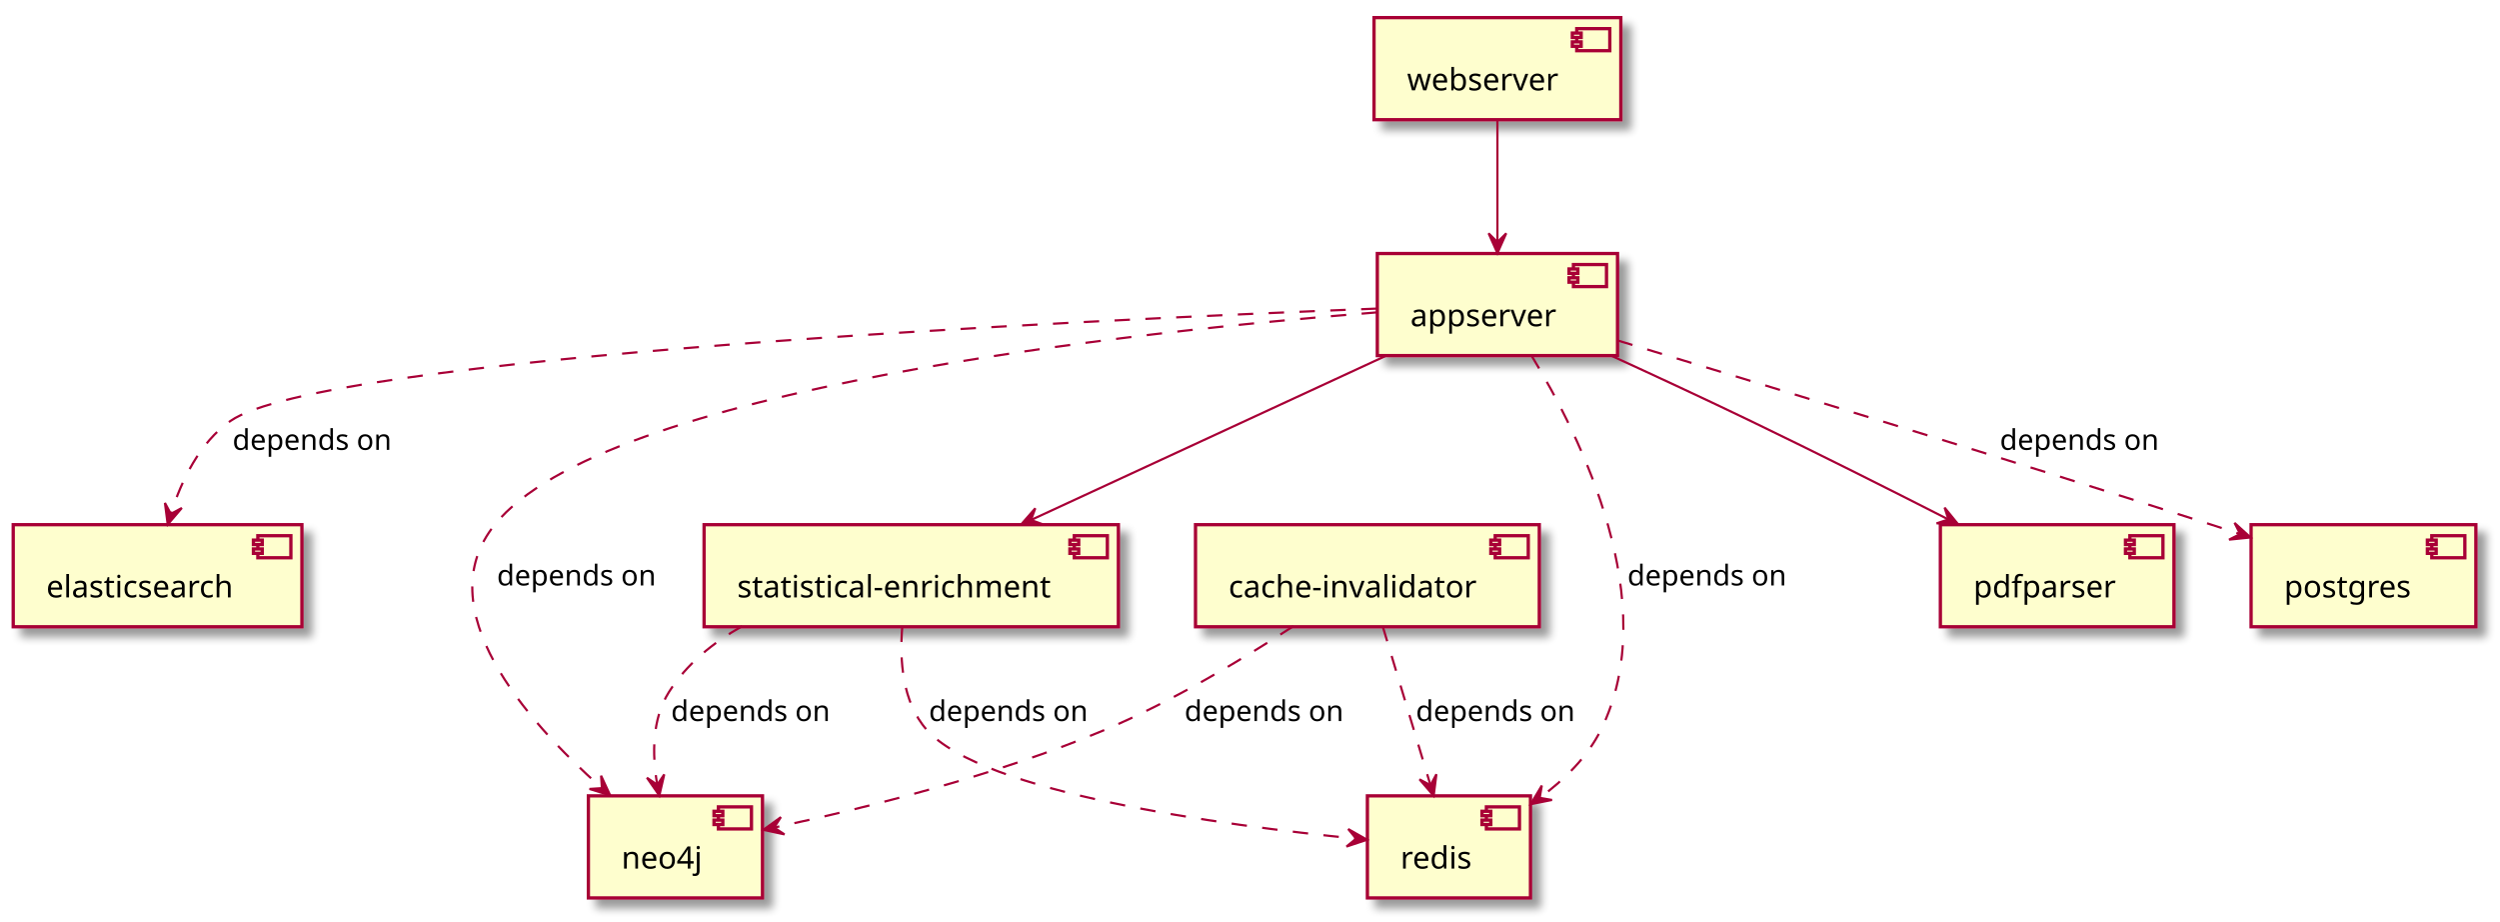
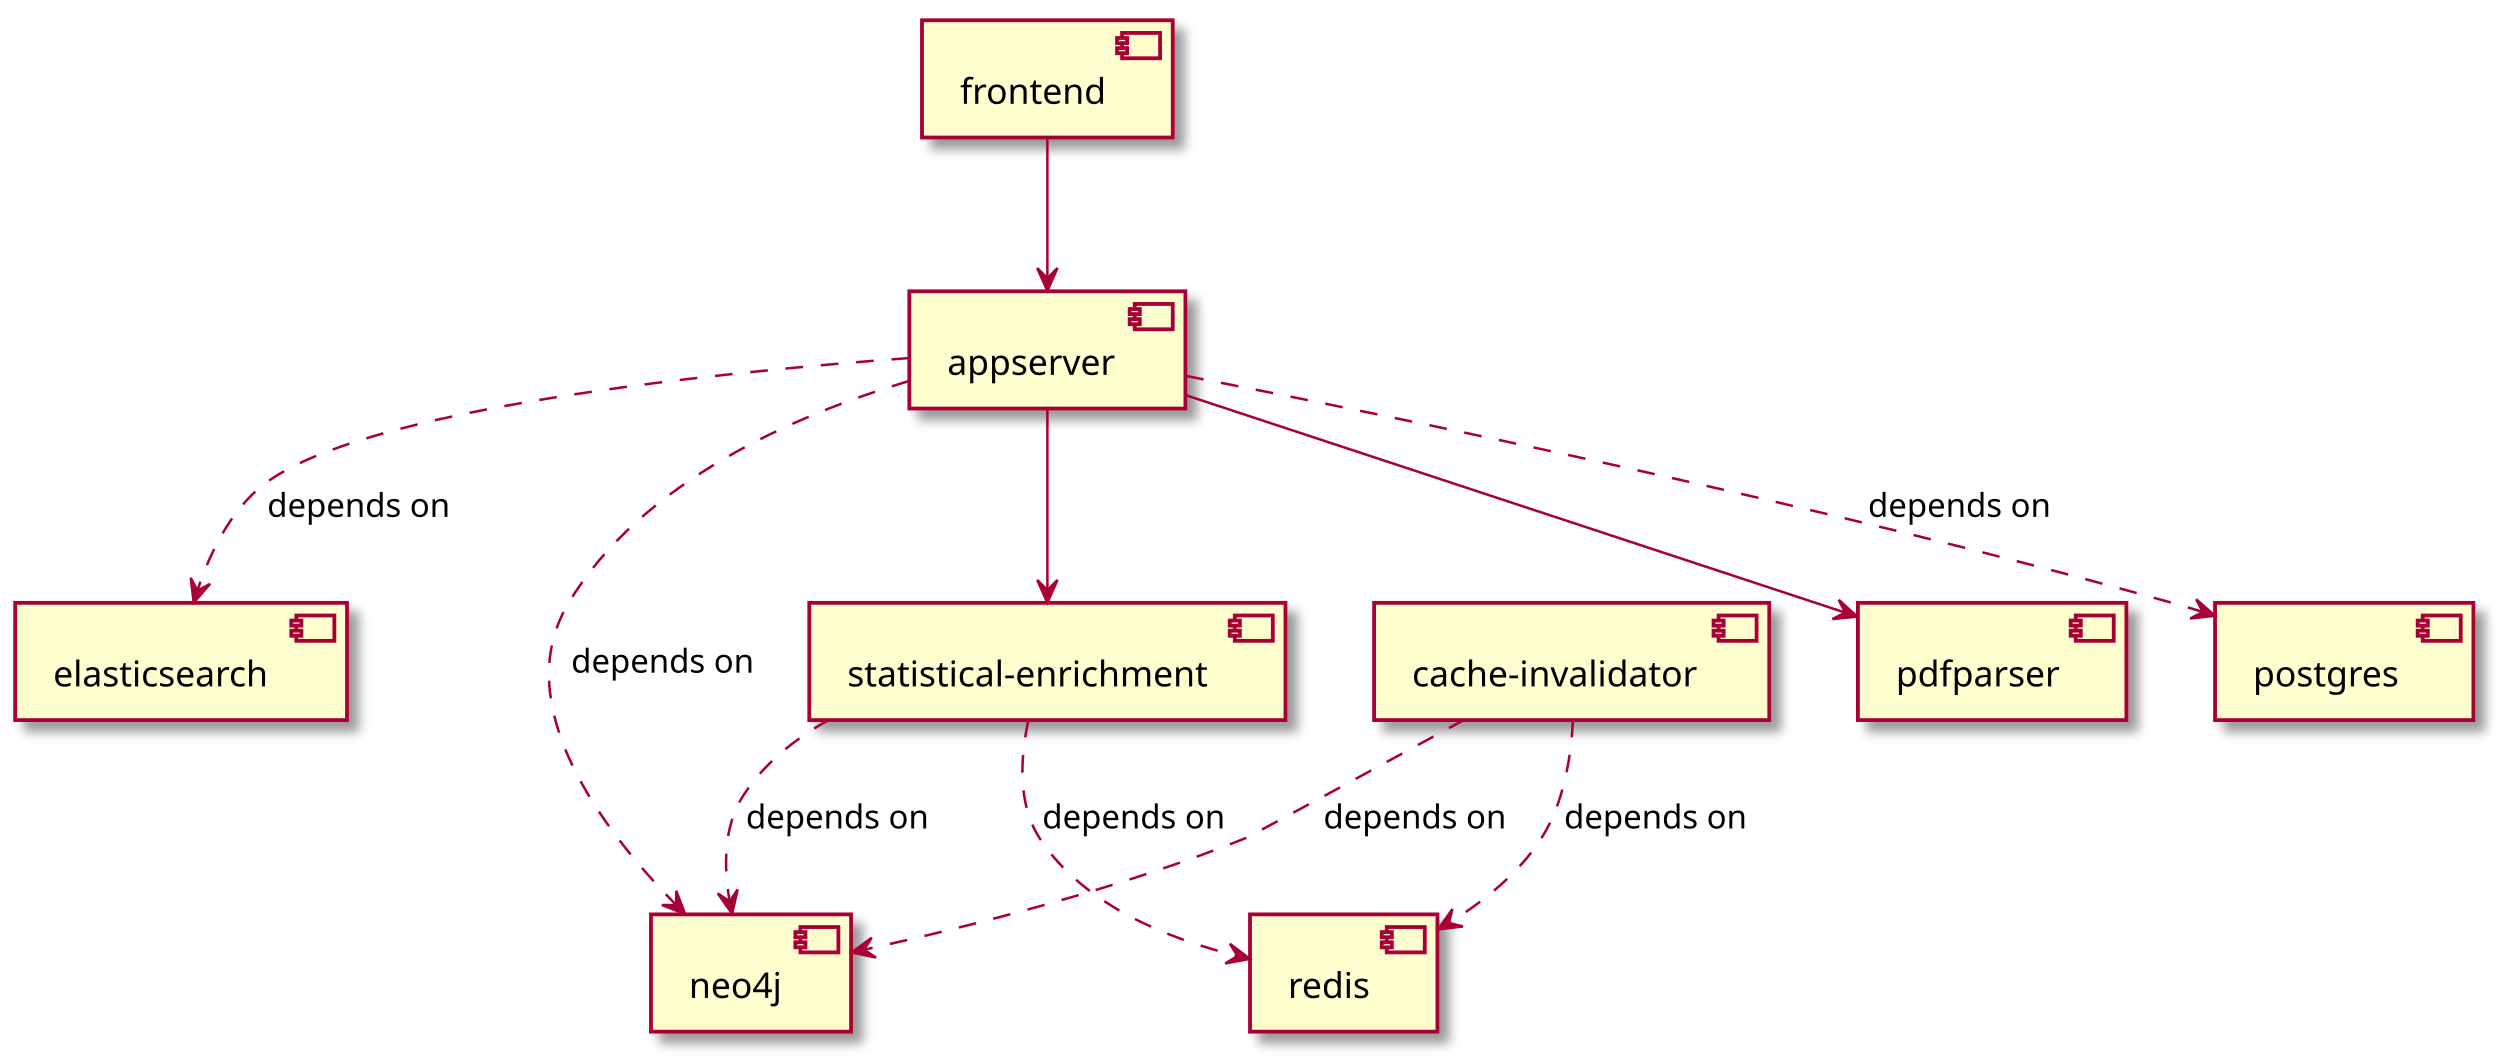
- <svg xmlns="http://www.w3.org/2000/svg" contentScriptType="application/ecmascript" contentStyleType="text/css" height="418px" preserveAspectRatio="none" style="width:1134px;height:418px;" version="1.1" viewBox="0 0 1134 418" width="1134px" zoomAndPan="magnify">
+ <svg xmlns="http://www.w3.org/2000/svg" contentScriptType="application/ecmascript" contentStyleType="text/css" height="418px" preserveAspectRatio="none" style="width:987px;height:418px;" version="1.1" viewBox="0 0 987 418" width="987px" zoomAndPan="magnify">
  <defs>
-     <filter height="300%" id="f1ctotnqig7mly" width="300%" x="-1" y="-1">
+     <filter height="300%" id="f4r90ttt2qshc" width="300%" x="-1" y="-1">
      <feGaussianBlur result="blurOut" stdDeviation="2.0" />
      <feColorMatrix in="blurOut" result="blurOut2" type="matrix" values="0 0 0 0 0 0 0 0 0 0 0 0 0 0 0 0 0 0 .4 0" />
      <feOffset dx="4.0" dy="4.0" in="blurOut2" result="blurOut3" />
      <feBlend in="SourceGraphic" in2="blurOut3" mode="normal" />
    </filter>
  </defs>
  <g>
-     <rect fill="#FEFECE" filter="url(#f1ctotnqig7mly)" height="46.297" style="stroke: #A80036; stroke-width: 1.5;" width="109" x="625" y="115" />
-     <rect fill="#FEFECE" height="10" style="stroke: #A80036; stroke-width: 1.5;" width="15" x="714" y="120" />
-     <rect fill="#FEFECE" height="2" style="stroke: #A80036; stroke-width: 1.5;" width="4" x="712" y="122" />
-     <rect fill="#FEFECE" height="2" style="stroke: #A80036; stroke-width: 1.5;" width="4" x="712" y="126" />
-     <text fill="#000000" font-family="sans-serif" font-size="14" lengthAdjust="spacingAndGlyphs" textLength="69" x="640" y="147.995">appserver</text>
-     <rect fill="#FEFECE" filter="url(#f1ctotnqig7mly)" height="46.297" style="stroke: #A80036; stroke-width: 1.5;" width="156" x="542.5" y="238" />
+     <rect fill="#FEFECE" filter="url(#f4r90ttt2qshc)" height="46.297" style="stroke: #A80036; stroke-width: 1.5;" width="109" x="359" y="115" />
+     <rect fill="#FEFECE" height="10" style="stroke: #A80036; stroke-width: 1.5;" width="15" x="448" y="120" />
+     <rect fill="#FEFECE" height="2" style="stroke: #A80036; stroke-width: 1.5;" width="4" x="446" y="122" />
+     <rect fill="#FEFECE" height="2" style="stroke: #A80036; stroke-width: 1.5;" width="4" x="446" y="126" />
+     <text fill="#000000" font-family="sans-serif" font-size="14" lengthAdjust="spacingAndGlyphs" textLength="69" x="374" y="147.995">appserver</text>
+     <rect fill="#FEFECE" filter="url(#f4r90ttt2qshc)" height="46.297" style="stroke: #A80036; stroke-width: 1.5;" width="156" x="542.5" y="238" />
    <rect fill="#FEFECE" height="10" style="stroke: #A80036; stroke-width: 1.5;" width="15" x="678.5" y="243" />
    <rect fill="#FEFECE" height="2" style="stroke: #A80036; stroke-width: 1.5;" width="4" x="676.5" y="245" />
    <rect fill="#FEFECE" height="2" style="stroke: #A80036; stroke-width: 1.5;" width="4" x="676.5" y="249" />
    <text fill="#000000" font-family="sans-serif" font-size="14" lengthAdjust="spacingAndGlyphs" textLength="116" x="557.5" y="270.995">cache-invalidator</text>
-     <rect fill="#FEFECE" filter="url(#f1ctotnqig7mly)" height="46.297" style="stroke: #A80036; stroke-width: 1.5;" width="131" x="6" y="238" />
+     <rect fill="#FEFECE" filter="url(#f4r90ttt2qshc)" height="46.297" style="stroke: #A80036; stroke-width: 1.5;" width="131" x="6" y="238" />
    <rect fill="#FEFECE" height="10" style="stroke: #A80036; stroke-width: 1.5;" width="15" x="117" y="243" />
    <rect fill="#FEFECE" height="2" style="stroke: #A80036; stroke-width: 1.5;" width="4" x="115" y="245" />
    <rect fill="#FEFECE" height="2" style="stroke: #A80036; stroke-width: 1.5;" width="4" x="115" y="249" />
    <text fill="#000000" font-family="sans-serif" font-size="14" lengthAdjust="spacingAndGlyphs" textLength="91" x="21" y="270.995">elasticsearch</text>
-     <rect fill="#FEFECE" filter="url(#f1ctotnqig7mly)" height="46.297" style="stroke: #A80036; stroke-width: 1.5;" width="79" x="267" y="361" />
-     <rect fill="#FEFECE" height="10" style="stroke: #A80036; stroke-width: 1.5;" width="15" x="326" y="366" />
-     <rect fill="#FEFECE" height="2" style="stroke: #A80036; stroke-width: 1.5;" width="4" x="324" y="368" />
-     <rect fill="#FEFECE" height="2" style="stroke: #A80036; stroke-width: 1.5;" width="4" x="324" y="372" />
-     <text fill="#000000" font-family="sans-serif" font-size="14" lengthAdjust="spacingAndGlyphs" textLength="39" x="282" y="393.995">neo4j</text>
-     <rect fill="#FEFECE" filter="url(#f1ctotnqig7mly)" height="46.297" style="stroke: #A80036; stroke-width: 1.5;" width="106" x="880.5" y="238" />
-     <rect fill="#FEFECE" height="10" style="stroke: #A80036; stroke-width: 1.5;" width="15" x="966.5" y="243" />
-     <rect fill="#FEFECE" height="2" style="stroke: #A80036; stroke-width: 1.5;" width="4" x="964.5" y="245" />
-     <rect fill="#FEFECE" height="2" style="stroke: #A80036; stroke-width: 1.5;" width="4" x="964.5" y="249" />
-     <text fill="#000000" font-family="sans-serif" font-size="14" lengthAdjust="spacingAndGlyphs" textLength="66" x="895.5" y="270.995">pdfparser</text>
-     <rect fill="#FEFECE" filter="url(#f1ctotnqig7mly)" height="46.297" style="stroke: #A80036; stroke-width: 1.5;" width="102" x="1021.5" y="238" />
-     <rect fill="#FEFECE" height="10" style="stroke: #A80036; stroke-width: 1.5;" width="15" x="1103.5" y="243" />
-     <rect fill="#FEFECE" height="2" style="stroke: #A80036; stroke-width: 1.5;" width="4" x="1101.5" y="245" />
-     <rect fill="#FEFECE" height="2" style="stroke: #A80036; stroke-width: 1.5;" width="4" x="1101.5" y="249" />
-     <text fill="#000000" font-family="sans-serif" font-size="14" lengthAdjust="spacingAndGlyphs" textLength="62" x="1036.5" y="270.995">postgres</text>
-     <rect fill="#FEFECE" filter="url(#f1ctotnqig7mly)" height="46.297" style="stroke: #A80036; stroke-width: 1.5;" width="74" x="620.5" y="361" />
-     <rect fill="#FEFECE" height="10" style="stroke: #A80036; stroke-width: 1.5;" width="15" x="674.5" y="366" />
-     <rect fill="#FEFECE" height="2" style="stroke: #A80036; stroke-width: 1.5;" width="4" x="672.5" y="368" />
-     <rect fill="#FEFECE" height="2" style="stroke: #A80036; stroke-width: 1.5;" width="4" x="672.5" y="372" />
-     <text fill="#000000" font-family="sans-serif" font-size="14" lengthAdjust="spacingAndGlyphs" textLength="34" x="635.5" y="393.995">redis</text>
-     <rect fill="#FEFECE" filter="url(#f1ctotnqig7mly)" height="46.297" style="stroke: #A80036; stroke-width: 1.5;" width="188" x="319.5" y="238" />
+     <rect fill="#FEFECE" filter="url(#f4r90ttt2qshc)" height="46.297" style="stroke: #A80036; stroke-width: 1.5;" width="99" x="364" y="8" />
+     <rect fill="#FEFECE" height="10" style="stroke: #A80036; stroke-width: 1.5;" width="15" x="443" y="13" />
+     <rect fill="#FEFECE" height="2" style="stroke: #A80036; stroke-width: 1.5;" width="4" x="441" y="15" />
+     <rect fill="#FEFECE" height="2" style="stroke: #A80036; stroke-width: 1.5;" width="4" x="441" y="19" />
+     <text fill="#000000" font-family="sans-serif" font-size="14" lengthAdjust="spacingAndGlyphs" textLength="59" x="379" y="40.995">frontend</text>
+     <rect fill="#FEFECE" filter="url(#f4r90ttt2qshc)" height="46.297" style="stroke: #A80036; stroke-width: 1.5;" width="79" x="257" y="361" />
+     <rect fill="#FEFECE" height="10" style="stroke: #A80036; stroke-width: 1.5;" width="15" x="316" y="366" />
+     <rect fill="#FEFECE" height="2" style="stroke: #A80036; stroke-width: 1.5;" width="4" x="314" y="368" />
+     <rect fill="#FEFECE" height="2" style="stroke: #A80036; stroke-width: 1.5;" width="4" x="314" y="372" />
+     <text fill="#000000" font-family="sans-serif" font-size="14" lengthAdjust="spacingAndGlyphs" textLength="39" x="272" y="393.995">neo4j</text>
+     <rect fill="#FEFECE" filter="url(#f4r90ttt2qshc)" height="46.297" style="stroke: #A80036; stroke-width: 1.5;" width="106" x="733.5" y="238" />
+     <rect fill="#FEFECE" height="10" style="stroke: #A80036; stroke-width: 1.5;" width="15" x="819.5" y="243" />
+     <rect fill="#FEFECE" height="2" style="stroke: #A80036; stroke-width: 1.5;" width="4" x="817.5" y="245" />
+     <rect fill="#FEFECE" height="2" style="stroke: #A80036; stroke-width: 1.5;" width="4" x="817.5" y="249" />
+     <text fill="#000000" font-family="sans-serif" font-size="14" lengthAdjust="spacingAndGlyphs" textLength="66" x="748.5" y="270.995">pdfparser</text>
+     <rect fill="#FEFECE" filter="url(#f4r90ttt2qshc)" height="46.297" style="stroke: #A80036; stroke-width: 1.5;" width="102" x="874.5" y="238" />
+     <rect fill="#FEFECE" height="10" style="stroke: #A80036; stroke-width: 1.5;" width="15" x="956.5" y="243" />
+     <rect fill="#FEFECE" height="2" style="stroke: #A80036; stroke-width: 1.5;" width="4" x="954.5" y="245" />
+     <rect fill="#FEFECE" height="2" style="stroke: #A80036; stroke-width: 1.5;" width="4" x="954.5" y="249" />
+     <text fill="#000000" font-family="sans-serif" font-size="14" lengthAdjust="spacingAndGlyphs" textLength="62" x="889.5" y="270.995">postgres</text>
+     <rect fill="#FEFECE" filter="url(#f4r90ttt2qshc)" height="46.297" style="stroke: #A80036; stroke-width: 1.5;" width="74" x="493.5" y="361" />
+     <rect fill="#FEFECE" height="10" style="stroke: #A80036; stroke-width: 1.5;" width="15" x="547.5" y="366" />
+     <rect fill="#FEFECE" height="2" style="stroke: #A80036; stroke-width: 1.5;" width="4" x="545.5" y="368" />
+     <rect fill="#FEFECE" height="2" style="stroke: #A80036; stroke-width: 1.5;" width="4" x="545.5" y="372" />
+     <text fill="#000000" font-family="sans-serif" font-size="14" lengthAdjust="spacingAndGlyphs" textLength="34" x="508.5" y="393.995">redis</text>
+     <rect fill="#FEFECE" filter="url(#f4r90ttt2qshc)" height="46.297" style="stroke: #A80036; stroke-width: 1.5;" width="188" x="319.5" y="238" />
    <rect fill="#FEFECE" height="10" style="stroke: #A80036; stroke-width: 1.5;" width="15" x="487.5" y="243" />
    <rect fill="#FEFECE" height="2" style="stroke: #A80036; stroke-width: 1.5;" width="4" x="485.5" y="245" />
    <rect fill="#FEFECE" height="2" style="stroke: #A80036; stroke-width: 1.5;" width="4" x="485.5" y="249" />
    <text fill="#000000" font-family="sans-serif" font-size="14" lengthAdjust="spacingAndGlyphs" textLength="148" x="334.5" y="270.995">statistical-enrichment</text>
-     <rect fill="#FEFECE" filter="url(#f1ctotnqig7mly)" height="46.297" style="stroke: #A80036; stroke-width: 1.5;" width="112" x="623.5" y="8" />
-     <rect fill="#FEFECE" height="10" style="stroke: #A80036; stroke-width: 1.5;" width="15" x="715.5" y="13" />
-     <rect fill="#FEFECE" height="2" style="stroke: #A80036; stroke-width: 1.5;" width="4" x="713.5" y="15" />
-     <rect fill="#FEFECE" height="2" style="stroke: #A80036; stroke-width: 1.5;" width="4" x="713.5" y="19" />
-     <text fill="#000000" font-family="sans-serif" font-size="14" lengthAdjust="spacingAndGlyphs" textLength="72" x="638.5" y="40.995">webserver</text>
-     <path d="M730.629,161.104 C750.625,170.26 773.707,180.977 794.5,191 C824.41,205.418 857.635,222.125 884.1,235.6 " fill="none" id="appserver-&gt;pdfparser" style="stroke: #A80036; stroke-width: 1.0;" />
-     <polygon fill="#A80036" points="888.624,237.905,882.421,230.255,884.169,235.635,878.788,237.382,888.624,237.905" style="stroke: #A80036; stroke-width: 1.0;" />
-     <path d="M629.467,161.135 C583.49,182.396 515.487,213.84 468.114,235.746 " fill="none" id="appserver-&gt;statistical-enrichment" style="stroke: #A80036; stroke-width: 1.0;" />
-     <polygon fill="#A80036" points="463.308,237.968,473.156,237.822,467.846,235.87,469.798,230.56,463.308,237.968" style="stroke: #A80036; stroke-width: 1.0;" />
-     <path d="M679.5,54.217 C679.5,70.482 679.5,92.315 679.5,109.615 " fill="none" id="webserver-&gt;appserver" style="stroke: #A80036; stroke-width: 1.0;" />
-     <polygon fill="#A80036" points="679.5,114.828,683.5,105.828,679.5,109.828,675.5,105.828,679.5,114.828" style="stroke: #A80036; stroke-width: 1.0;" />
-     <path d="M624.645,139.982 C489.148,145.308 146.528,161.557 104.5,191 C90.56,200.766 82.336,218.007 77.584,232.934 " fill="none" id="appserver-&gt;elasticsearch" style="stroke: #A80036; stroke-width: 1.0; stroke-dasharray: 7.0,7.0;" />
-     <polygon fill="#A80036" points="76.102,237.894,82.511,230.416,77.533,233.103,74.846,228.125,76.102,237.894" style="stroke: #A80036; stroke-width: 1.0;" />
+     <path d="M468.137,156.017 C537.597,178.922 657.018,218.302 728.189,241.771 " fill="none" id="appserver-&gt;pdfparser" style="stroke: #A80036; stroke-width: 1.0;" />
+     <polygon fill="#A80036" points="733.228,243.433,725.934,236.816,728.48,241.867,723.428,244.413,733.228,243.433" style="stroke: #A80036; stroke-width: 1.0;" />
+     <path d="M413.5,161.135 C413.5,181.494 413.5,211.191 413.5,232.908 " fill="none" id="appserver-&gt;statistical-enrichment" style="stroke: #A80036; stroke-width: 1.0;" />
+     <polygon fill="#A80036" points="413.5,237.968,417.5,228.968,413.5,232.968,409.5,228.968,413.5,237.968" style="stroke: #A80036; stroke-width: 1.0;" />
+     <path d="M413.5,54.217 C413.5,70.482 413.5,92.315 413.5,109.615 " fill="none" id="frontend-&gt;appserver" style="stroke: #A80036; stroke-width: 1.0;" />
+     <polygon fill="#A80036" points="413.5,114.828,417.5,105.828,413.5,109.828,409.5,105.828,413.5,114.828" style="stroke: #A80036; stroke-width: 1.0;" />
+     <path d="M358.927,141.353 C281.18,147.115 143.603,161.269 104.5,191 C91.047,201.228 82.848,218.304 77.987,233.029 " fill="none" id="appserver-&gt;elasticsearch" style="stroke: #A80036; stroke-width: 1.0; stroke-dasharray: 7.0,7.0;" />
+     <polygon fill="#A80036" points="76.463,237.92,82.959,230.517,77.95,233.146,75.321,228.137,76.463,237.92" style="stroke: #A80036; stroke-width: 1.0;" />
    <text fill="#000000" font-family="sans-serif" font-size="13" lengthAdjust="spacingAndGlyphs" textLength="75" x="105.5" y="204.067">depends on</text>
-     <path d="M624.839,141.692 C515.108,150.362 274.231,176.152 224.5,238 C194.04,275.881 238.35,326.561 272.753,357.161 " fill="none" id="appserver-&gt;neo4j" style="stroke: #A80036; stroke-width: 1.0; stroke-dasharray: 7.0,7.0;" />
-     <polygon fill="#A80036" points="276.894,360.791,272.763,351.851,273.134,357.495,267.489,357.866,276.894,360.791" style="stroke: #A80036; stroke-width: 1.0;" />
+     <path d="M358.792,150.434 C313.979,163.818 253.419,189.981 224.5,238 C200.429,277.968 237.346,327.103 266.602,356.961 " fill="none" id="appserver-&gt;neo4j" style="stroke: #A80036; stroke-width: 1.0; stroke-dasharray: 7.0,7.0;" />
+     <polygon fill="#A80036" points="270.49,360.864,266.971,351.665,266.961,357.322,261.304,357.311,270.49,360.864" style="stroke: #A80036; stroke-width: 1.0;" />
    <text fill="#000000" font-family="sans-serif" font-size="13" lengthAdjust="spacingAndGlyphs" textLength="75" x="225.5" y="265.567">depends on</text>
-     <path d="M734.077,154.438 C798.569,173.956 909.052,207.688 1003.5,238 C1007.738,239.36 1012.117,240.782 1016.519,242.222 " fill="none" id="appserver-&gt;postgres" style="stroke: #A80036; stroke-width: 1.0; stroke-dasharray: 7.0,7.0;" />
-     <polygon fill="#A80036" points="1021.297,243.791,1013.993,237.184,1016.546,242.232,1011.499,244.785,1021.297,243.791" style="stroke: #A80036; stroke-width: 1.0;" />
-     <text fill="#000000" font-family="sans-serif" font-size="13" lengthAdjust="spacingAndGlyphs" textLength="75" x="907.5" y="204.067">depends on</text>
-     <path d="M694.849,161.096 C717.599,198.466 754.704,273.773 726.5,331 C720.375,343.429 709.779,353.756 698.703,361.892 " fill="none" id="appserver-&gt;redis" style="stroke: #A80036; stroke-width: 1.0; stroke-dasharray: 7.0,7.0;" />
-     <polygon fill="#A80036" points="694.609,364.789,704.266,362.855,698.69,361.901,699.644,356.325,694.609,364.789" style="stroke: #A80036; stroke-width: 1.0;" />
-     <text fill="#000000" font-family="sans-serif" font-size="13" lengthAdjust="spacingAndGlyphs" textLength="75" x="738.5" y="265.567">depends on</text>
-     <path d="M586.883,284.054 C563.717,299.105 531.764,318.256 501.5,331 C451.991,351.848 391.942,366.718 351.676,375.302 " fill="none" id="cache-invalidator-&gt;neo4j" style="stroke: #A80036; stroke-width: 1.0; stroke-dasharray: 7.0,7.0;" />
-     <polygon fill="#A80036" points="346.375,376.421,356.007,378.477,351.267,375.389,354.355,370.649,346.375,376.421" style="stroke: #A80036; stroke-width: 1.0;" />
-     <text fill="#000000" font-family="sans-serif" font-size="13" lengthAdjust="spacingAndGlyphs" textLength="75" x="537.5" y="327.067">depends on</text>
-     <path d="M627.459,284.135 C633.583,304.494 642.517,334.191 649.05,355.908 " fill="none" id="cache-invalidator-&gt;redis" style="stroke: #A80036; stroke-width: 1.0; stroke-dasharray: 7.0,7.0;" />
-     <polygon fill="#A80036" points="650.572,360.968,651.809,351.198,649.131,356.18,644.149,353.502,650.572,360.968" style="stroke: #A80036; stroke-width: 1.0;" />
-     <text fill="#000000" font-family="sans-serif" font-size="13" lengthAdjust="spacingAndGlyphs" textLength="75" x="642.5" y="327.067">depends on</text>
-     <path d="M336.733,284.064 C323.533,291.503 311.506,301.255 303.5,314 C295.846,326.185 295.906,342.056 298.185,355.604 " fill="none" id="statistical-enrichment-&gt;neo4j" style="stroke: #A80036; stroke-width: 1.0; stroke-dasharray: 7.0,7.0;" />
-     <polygon fill="#A80036" points="299.198,360.863,301.424,351.269,298.253,355.953,293.569,352.781,299.198,360.863" style="stroke: #A80036; stroke-width: 1.0;" />
-     <text fill="#000000" font-family="sans-serif" font-size="13" lengthAdjust="spacingAndGlyphs" textLength="75" x="304.5" y="327.067">depends on</text>
-     <path d="M409.437,284.198 C408.177,299.311 409.401,318.478 420.5,331 C445.866,359.618 554.283,374.29 615.315,380.412 " fill="none" id="statistical-enrichment-&gt;redis" style="stroke: #A80036; stroke-width: 1.0; stroke-dasharray: 7.0,7.0;" />
-     <polygon fill="#A80036" points="620.347,380.908,611.783,376.044,615.371,380.417,610.998,384.005,620.347,380.908" style="stroke: #A80036; stroke-width: 1.0;" />
-     <text fill="#000000" font-family="sans-serif" font-size="13" lengthAdjust="spacingAndGlyphs" textLength="75" x="421.5" y="327.067">depends on</text>
+     <path d="M468.298,148.42 C552.592,164.88 718.862,199.057 857.5,238 C861.467,239.114 865.543,240.324 869.635,241.587 " fill="none" id="appserver-&gt;postgres" style="stroke: #A80036; stroke-width: 1.0; stroke-dasharray: 7.0,7.0;" />
+     <polygon fill="#A80036" points="874.439,243.091,867.045,236.585,869.668,241.597,864.655,244.22,874.439,243.091" style="stroke: #A80036; stroke-width: 1.0;" />
+     <text fill="#000000" font-family="sans-serif" font-size="13" lengthAdjust="spacingAndGlyphs" textLength="75" x="737.5" y="204.067">depends on</text>
+     <path d="M578.234,284.083 C541.508,304.118 493.813,330.073 491.5,331 C441.638,350.99 381.659,366.028 341.505,374.887 " fill="none" id="cache-invalidator-&gt;neo4j" style="stroke: #A80036; stroke-width: 1.0; stroke-dasharray: 7.0,7.0;" />
+     <polygon fill="#A80036" points="336.219,376.042,345.866,378.027,341.104,374.974,344.157,370.212,336.219,376.042" style="stroke: #A80036; stroke-width: 1.0;" />
+     <text fill="#000000" font-family="sans-serif" font-size="13" lengthAdjust="spacingAndGlyphs" textLength="75" x="522.5" y="327.067">depends on</text>
+     <path d="M621.014,284.075 C620.311,298.579 617.442,317.107 608.5,331 C599.664,344.729 585.875,355.805 572.333,364.211 " fill="none" id="cache-invalidator-&gt;redis" style="stroke: #A80036; stroke-width: 1.0; stroke-dasharray: 7.0,7.0;" />
+     <polygon fill="#A80036" points="567.758,366.959,577.533,365.754,572.044,364.385,573.413,358.896,567.758,366.959" style="stroke: #A80036; stroke-width: 1.0;" />
+     <text fill="#000000" font-family="sans-serif" font-size="13" lengthAdjust="spacingAndGlyphs" textLength="75" x="617.5" y="327.067">depends on</text>
+     <path d="M327.477,284.103 C314.019,291.492 301.83,301.215 293.5,314 C285.575,326.163 285.692,342.199 288.074,355.853 " fill="none" id="statistical-enrichment-&gt;neo4j" style="stroke: #A80036; stroke-width: 1.0; stroke-dasharray: 7.0,7.0;" />
+     <polygon fill="#A80036" points="289.043,360.764,291.224,351.16,288.075,355.859,283.376,352.709,289.043,360.764" style="stroke: #A80036; stroke-width: 1.0;" />
+     <text fill="#000000" font-family="sans-serif" font-size="13" lengthAdjust="spacingAndGlyphs" textLength="75" x="294.5" y="327.067">depends on</text>
+     <path d="M406.043,284.236 C402.841,298.804 401.602,317.343 410.5,331 C427.646,357.317 461.146,370.661 488.403,377.372 " fill="none" id="statistical-enrichment-&gt;redis" style="stroke: #A80036; stroke-width: 1.0; stroke-dasharray: 7.0,7.0;" />
+     <polygon fill="#A80036" points="493.414,378.549,485.568,372.596,488.547,377.405,483.738,380.384,493.414,378.549" style="stroke: #A80036; stroke-width: 1.0;" />
+     <text fill="#000000" font-family="sans-serif" font-size="13" lengthAdjust="spacingAndGlyphs" textLength="75" x="411.5" y="327.067">depends on</text>
  </g>
</svg>
